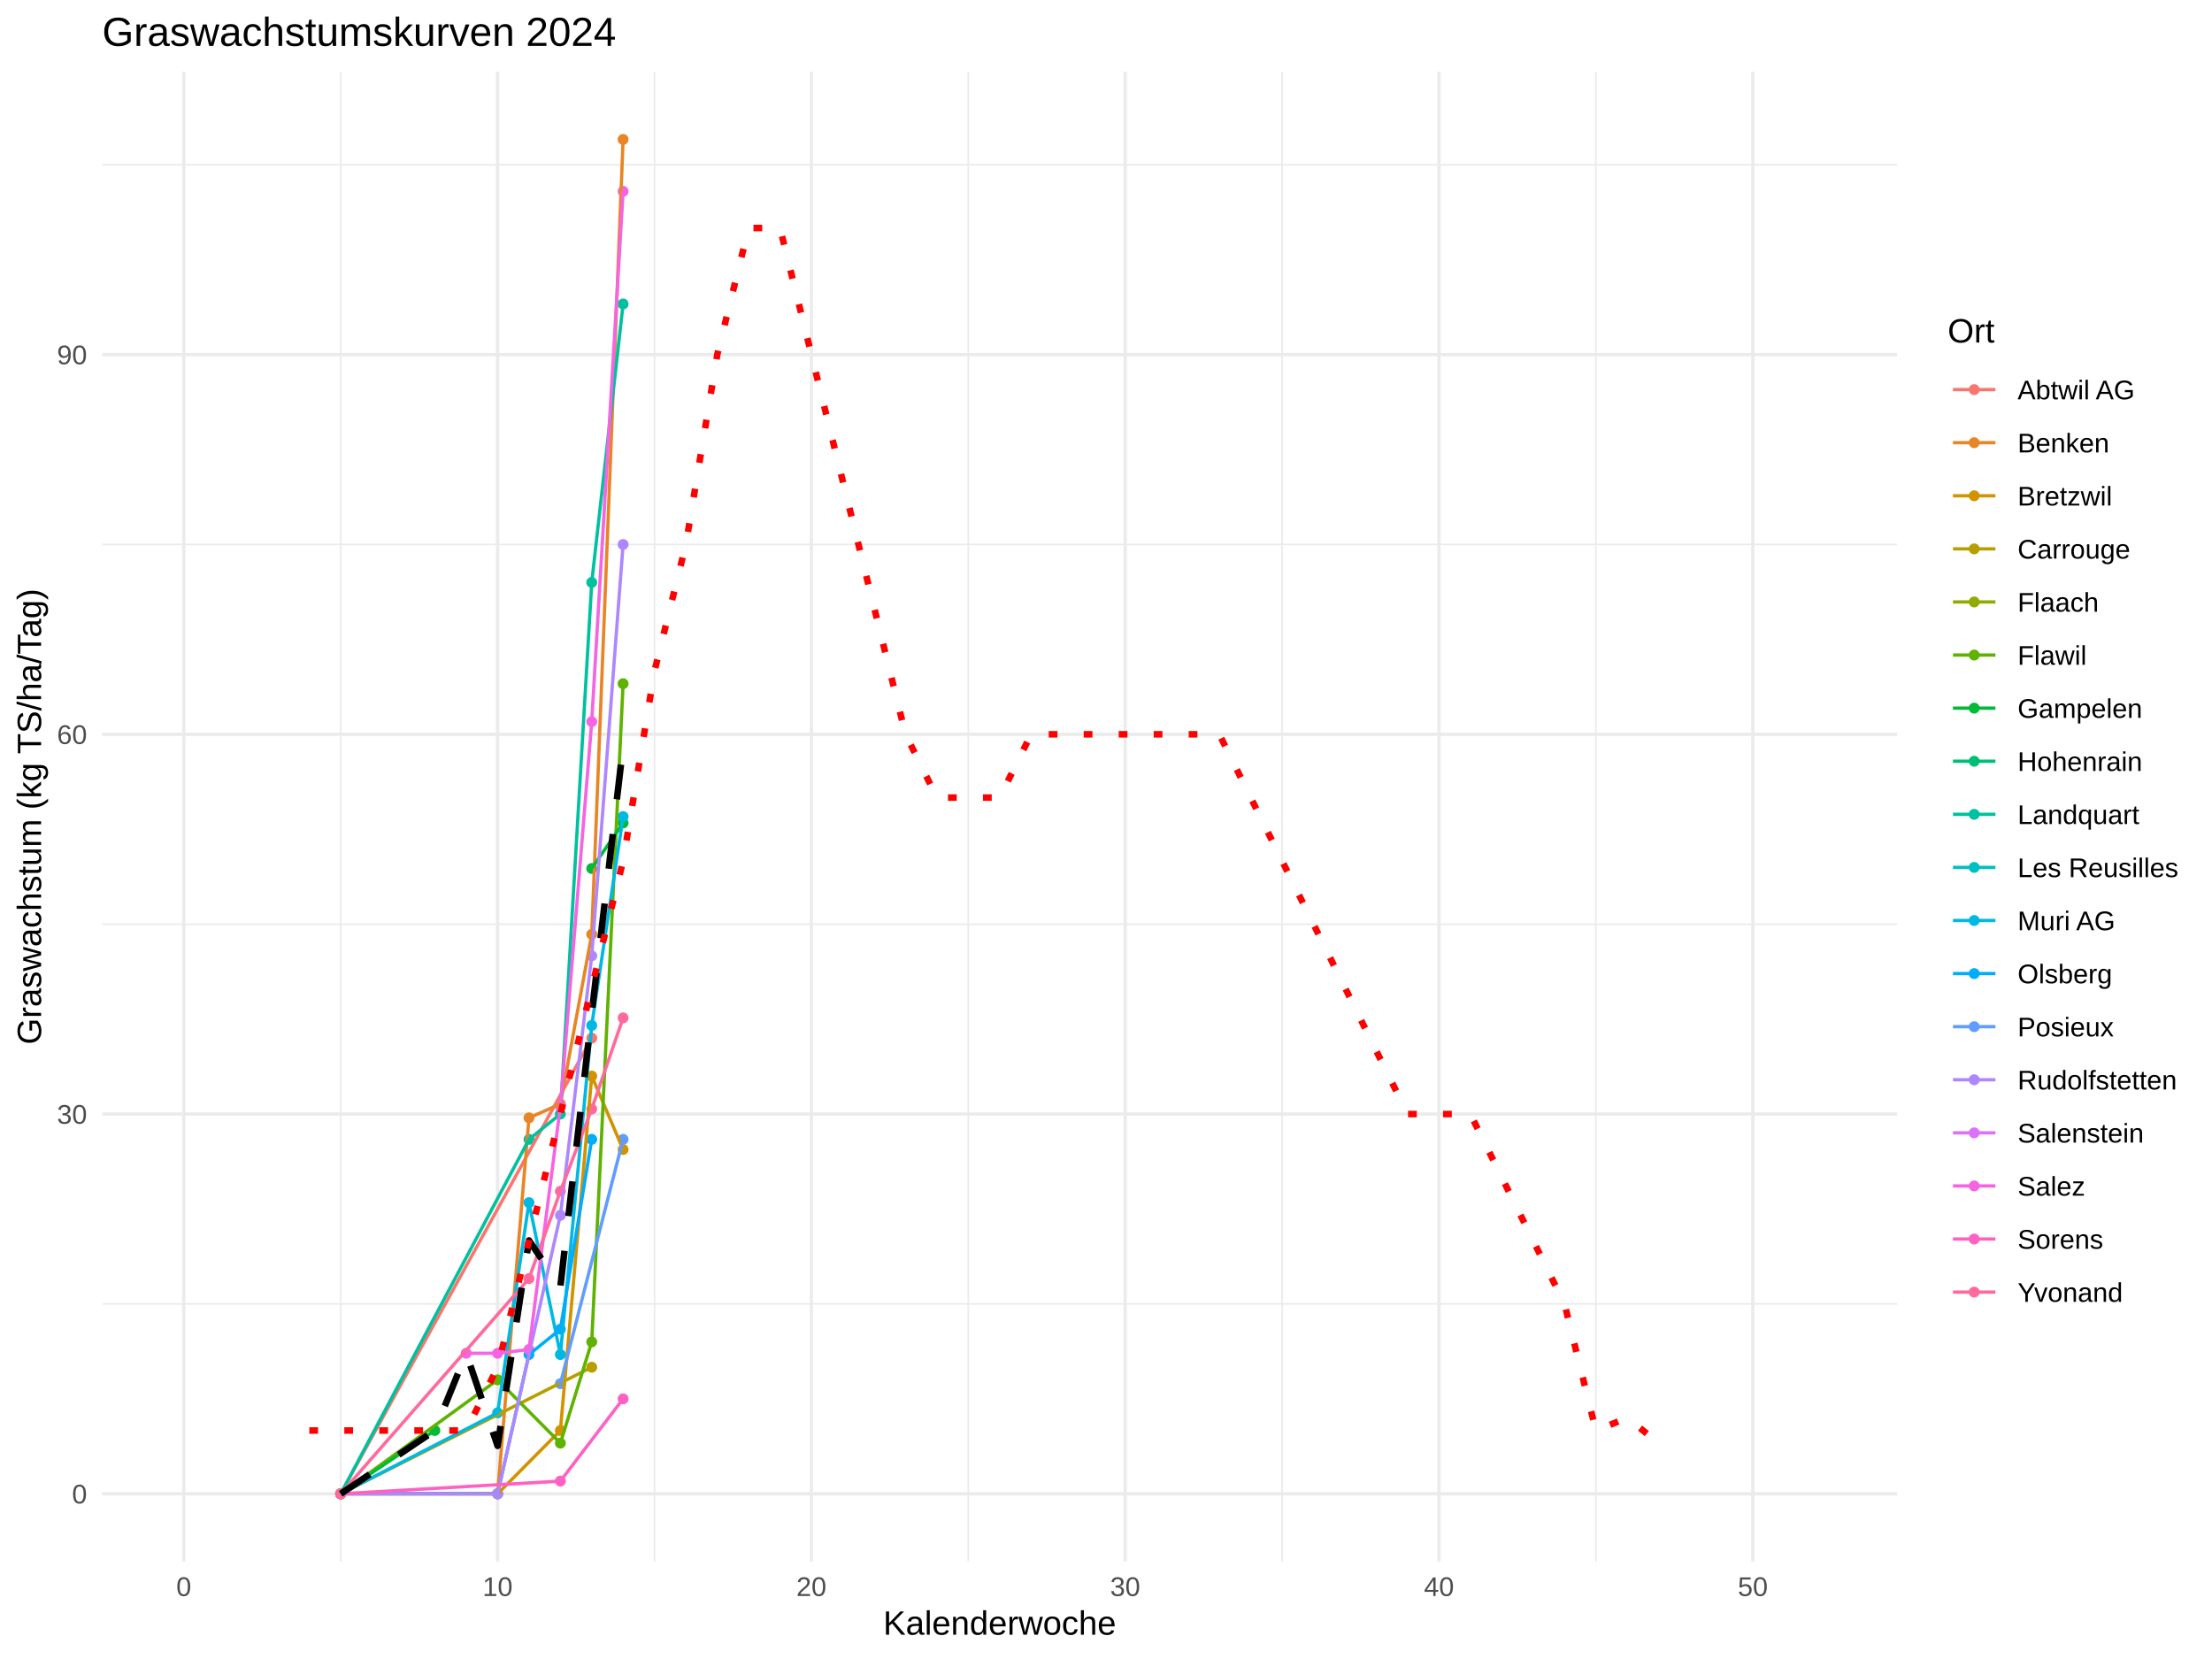
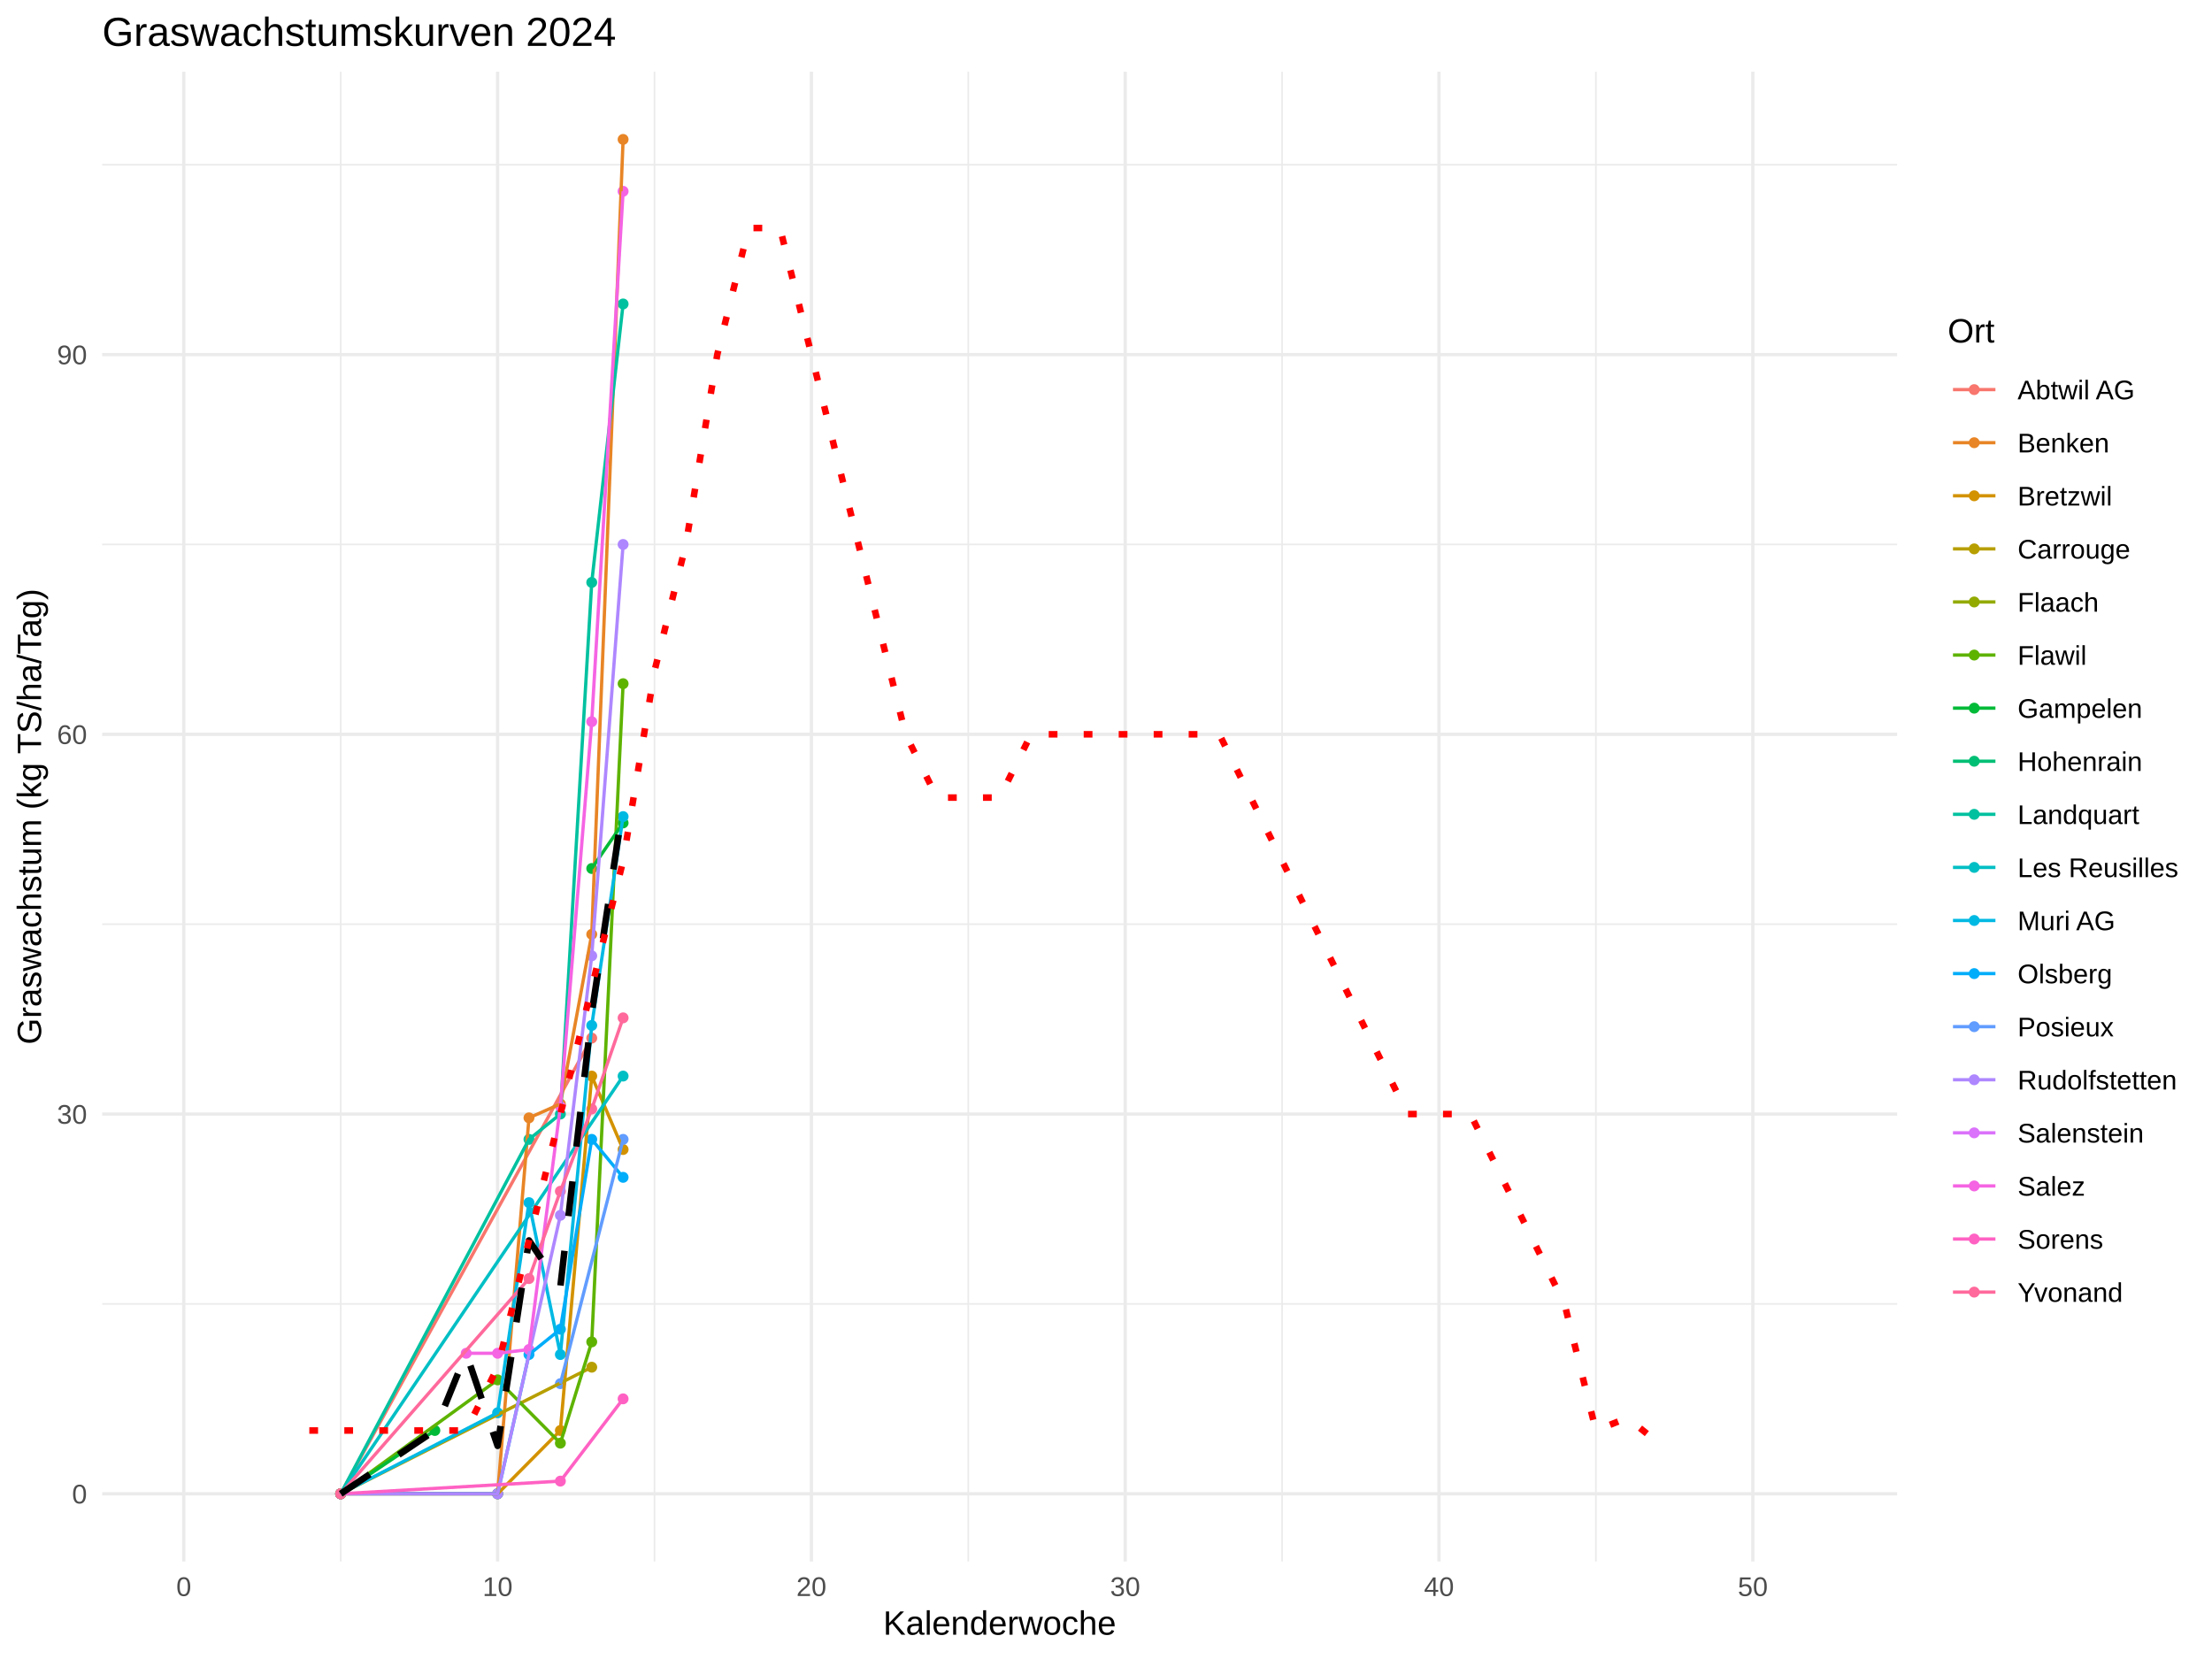
<svg xmlns="http://www.w3.org/2000/svg" class="svglite" width="720.00pt" height="540.00pt" viewBox="0 0 720.00 540.00">
  <defs>
    <style type="text/css">
    .svglite line, .svglite polyline, .svglite polygon, .svglite path, .svglite rect, .svglite circle {
      fill: none;
      stroke: #000000;
      stroke-linecap: round;
      stroke-linejoin: round;
      stroke-miterlimit: 10.00;
    }
    .svglite text {
      white-space: pre;
    }
  </style>
  </defs>
  <rect width="100%" height="100%" style="stroke: none; fill: none;" />
  <defs>
    <clipPath id="cpMC4wMHw3MjAuMDB8MC4wMHw1NDAuMDA=">
      <rect x="0.00" y="0.00" width="720.00" height="540.00" />
    </clipPath>
  </defs>
  <g clip-path="url(#cpMC4wMHw3MjAuMDB8MC4wMHw1NDAuMDA=)">
</g>
  <defs>
    <clipPath id="cpMzMuMjd8NjE3LjUyfDIzLjM0fDUwOC4yNw==">
      <rect x="33.27" y="23.34" width="584.25" height="484.93" />
    </clipPath>
  </defs>
  <g clip-path="url(#cpMzMuMjd8NjE3LjUyfDIzLjM0fDUwOC4yNw==)">
    <polyline points="33.27,424.42 617.52,424.42 " style="stroke-width: 0.53; stroke: #EBEBEB; stroke-linecap: butt;" />
    <polyline points="33.27,300.82 617.52,300.82 " style="stroke-width: 0.53; stroke: #EBEBEB; stroke-linecap: butt;" />
    <polyline points="33.27,177.22 617.52,177.22 " style="stroke-width: 0.53; stroke: #EBEBEB; stroke-linecap: butt;" />
    <polyline points="33.27,53.62 617.52,53.62 " style="stroke-width: 0.53; stroke: #EBEBEB; stroke-linecap: butt;" />
    <polyline points="110.90,508.27 110.90,23.34 " style="stroke-width: 0.53; stroke: #EBEBEB; stroke-linecap: butt;" />
    <polyline points="213.04,508.27 213.04,23.34 " style="stroke-width: 0.53; stroke: #EBEBEB; stroke-linecap: butt;" />
    <polyline points="315.18,508.27 315.18,23.34 " style="stroke-width: 0.53; stroke: #EBEBEB; stroke-linecap: butt;" />
    <polyline points="417.32,508.27 417.32,23.34 " style="stroke-width: 0.53; stroke: #EBEBEB; stroke-linecap: butt;" />
    <polyline points="519.46,508.27 519.46,23.34 " style="stroke-width: 0.53; stroke: #EBEBEB; stroke-linecap: butt;" />
    <polyline points="33.27,486.22 617.52,486.22 " style="stroke-width: 1.07; stroke: #EBEBEB; stroke-linecap: butt;" />
    <polyline points="33.27,362.62 617.52,362.62 " style="stroke-width: 1.07; stroke: #EBEBEB; stroke-linecap: butt;" />
    <polyline points="33.27,239.02 617.52,239.02 " style="stroke-width: 1.07; stroke: #EBEBEB; stroke-linecap: butt;" />
    <polyline points="33.27,115.42 617.52,115.42 " style="stroke-width: 1.07; stroke: #EBEBEB; stroke-linecap: butt;" />
    <polyline points="59.82,508.27 59.82,23.34 " style="stroke-width: 1.07; stroke: #EBEBEB; stroke-linecap: butt;" />
    <polyline points="161.97,508.27 161.97,23.34 " style="stroke-width: 1.07; stroke: #EBEBEB; stroke-linecap: butt;" />
    <polyline points="264.11,508.27 264.11,23.34 " style="stroke-width: 1.07; stroke: #EBEBEB; stroke-linecap: butt;" />
    <polyline points="366.25,508.27 366.25,23.34 " style="stroke-width: 1.07; stroke: #EBEBEB; stroke-linecap: butt;" />
    <polyline points="468.39,508.27 468.39,23.34 " style="stroke-width: 1.07; stroke: #EBEBEB; stroke-linecap: butt;" />
    <polyline points="570.54,508.27 570.54,23.34 " style="stroke-width: 1.07; stroke: #EBEBEB; stroke-linecap: butt;" />
    <circle cx="192.61" cy="337.90" r="1.42" style="stroke-width: 0.71; stroke: #F8766D; fill: #F8766D;" />
    <circle cx="110.90" cy="486.22" r="1.42" style="stroke-width: 0.71; stroke: #F8766D; fill: #F8766D;" />
-     <circle cx="192.61" cy="304.12" r="1.42" style="stroke-width: 0.71; stroke: #E88526; fill: #E88526;" />
    <circle cx="172.18" cy="363.86" r="1.42" style="stroke-width: 0.71; stroke: #E88526; fill: #E88526;" />
    <circle cx="182.40" cy="359.33" r="1.42" style="stroke-width: 0.71; stroke: #E88526; fill: #E88526;" />
+     <circle cx="192.61" cy="304.12" r="1.42" style="stroke-width: 0.71; stroke: #E88526; fill: #E88526;" />
    <circle cx="110.90" cy="486.22" r="1.42" style="stroke-width: 0.71; stroke: #E88526; fill: #E88526;" />
+     <circle cx="202.82" cy="45.38" r="1.42" style="stroke-width: 0.71; stroke: #E88526; fill: #E88526;" />
    <circle cx="161.97" cy="486.22" r="1.42" style="stroke-width: 0.71; stroke: #E88526; fill: #E88526;" />
-     <circle cx="202.82" cy="45.38" r="1.42" style="stroke-width: 0.71; stroke: #E88526; fill: #E88526;" />
    <circle cx="192.61" cy="350.26" r="1.42" style="stroke-width: 0.71; stroke: #D39200; fill: #D39200;" />
    <circle cx="110.90" cy="486.22" r="1.42" style="stroke-width: 0.71; stroke: #D39200; fill: #D39200;" />
    <circle cx="202.82" cy="374.16" r="1.42" style="stroke-width: 0.71; stroke: #D39200; fill: #D39200;" />
    <circle cx="161.97" cy="486.22" r="1.42" style="stroke-width: 0.71; stroke: #D39200; fill: #D39200;" />
    <circle cx="182.40" cy="465.62" r="1.42" style="stroke-width: 0.71; stroke: #D39200; fill: #D39200;" />
    <circle cx="110.90" cy="486.22" r="1.42" style="stroke-width: 0.71; stroke: #B79F00; fill: #B79F00;" />
    <circle cx="192.61" cy="445.02" r="1.42" style="stroke-width: 0.71; stroke: #B79F00; fill: #B79F00;" />
    <circle cx="110.90" cy="486.22" r="1.42" style="stroke-width: 0.71; stroke: #5EB300; fill: #5EB300;" />
    <circle cx="182.40" cy="469.74" r="1.42" style="stroke-width: 0.71; stroke: #5EB300; fill: #5EB300;" />
    <circle cx="192.61" cy="436.78" r="1.42" style="stroke-width: 0.71; stroke: #5EB300; fill: #5EB300;" />
    <circle cx="202.82" cy="222.54" r="1.42" style="stroke-width: 0.71; stroke: #5EB300; fill: #5EB300;" />
    <circle cx="161.97" cy="449.14" r="1.42" style="stroke-width: 0.71; stroke: #5EB300; fill: #5EB300;" />
    <circle cx="141.54" cy="465.62" r="1.42" style="stroke-width: 0.71; stroke: #00BA38; fill: #00BA38;" />
    <circle cx="110.90" cy="486.22" r="1.42" style="stroke-width: 0.71; stroke: #00BA38; fill: #00BA38;" />
    <circle cx="202.82" cy="267.86" r="1.42" style="stroke-width: 0.71; stroke: #00BA38; fill: #00BA38;" />
    <circle cx="192.61" cy="282.69" r="1.42" style="stroke-width: 0.71; stroke: #00BA38; fill: #00BA38;" />
    <circle cx="110.90" cy="486.22" r="1.42" style="stroke-width: 0.71; stroke: #00BF74; fill: #00BF74;" />
-     <circle cx="172.18" cy="370.86" r="1.42" style="stroke-width: 0.71; stroke: #00C19F; fill: #00C19F;" />
+     <circle cx="110.90" cy="486.22" r="1.42" style="stroke-width: 0.71; stroke: #00C19F; fill: #00C19F;" />
    <circle cx="182.40" cy="362.62" r="1.42" style="stroke-width: 0.71; stroke: #00C19F; fill: #00C19F;" />
-     <circle cx="110.90" cy="486.22" r="1.42" style="stroke-width: 0.71; stroke: #00C19F; fill: #00C19F;" />
    <circle cx="192.61" cy="189.58" r="1.42" style="stroke-width: 0.71; stroke: #00C19F; fill: #00C19F;" />
    <circle cx="202.82" cy="98.94" r="1.42" style="stroke-width: 0.71; stroke: #00C19F; fill: #00C19F;" />
+     <circle cx="172.18" cy="370.86" r="1.42" style="stroke-width: 0.71; stroke: #00C19F; fill: #00C19F;" />
    <circle cx="110.90" cy="486.22" r="1.42" style="stroke-width: 0.71; stroke: #00BFC4; fill: #00BFC4;" />
+     <circle cx="202.82" cy="350.26" r="1.42" style="stroke-width: 0.71; stroke: #00BFC4; fill: #00BFC4;" />
    <circle cx="202.82" cy="265.80" r="1.42" style="stroke-width: 0.71; stroke: #00B9E3; fill: #00B9E3;" />
    <circle cx="110.90" cy="486.22" r="1.42" style="stroke-width: 0.71; stroke: #00B9E3; fill: #00B9E3;" />
    <circle cx="182.40" cy="440.90" r="1.42" style="stroke-width: 0.71; stroke: #00B9E3; fill: #00B9E3;" />
    <circle cx="161.97" cy="459.86" r="1.42" style="stroke-width: 0.71; stroke: #00B9E3; fill: #00B9E3;" />
+     <circle cx="172.18" cy="391.46" r="1.42" style="stroke-width: 0.71; stroke: #00B9E3; fill: #00B9E3;" />
    <circle cx="192.61" cy="333.78" r="1.42" style="stroke-width: 0.71; stroke: #00B9E3; fill: #00B9E3;" />
-     <circle cx="172.18" cy="391.46" r="1.42" style="stroke-width: 0.71; stroke: #00B9E3; fill: #00B9E3;" />
    <circle cx="110.90" cy="486.22" r="1.42" style="stroke-width: 0.71; stroke: #00ADFA; fill: #00ADFA;" />
+     <circle cx="202.82" cy="383.22" r="1.42" style="stroke-width: 0.71; stroke: #00ADFA; fill: #00ADFA;" />
    <circle cx="172.18" cy="440.90" r="1.42" style="stroke-width: 0.71; stroke: #00ADFA; fill: #00ADFA;" />
    <circle cx="192.61" cy="370.86" r="1.42" style="stroke-width: 0.71; stroke: #00ADFA; fill: #00ADFA;" />
+     <circle cx="161.97" cy="486.22" r="1.42" style="stroke-width: 0.71; stroke: #00ADFA; fill: #00ADFA;" />
    <circle cx="182.40" cy="432.66" r="1.42" style="stroke-width: 0.71; stroke: #00ADFA; fill: #00ADFA;" />
-     <circle cx="161.97" cy="486.22" r="1.42" style="stroke-width: 0.71; stroke: #00ADFA; fill: #00ADFA;" />
    <circle cx="182.40" cy="450.38" r="1.42" style="stroke-width: 0.71; stroke: #619CFF; fill: #619CFF;" />
    <circle cx="202.82" cy="370.86" r="1.42" style="stroke-width: 0.71; stroke: #619CFF; fill: #619CFF;" />
+     <circle cx="161.97" cy="486.22" r="1.42" style="stroke-width: 0.71; stroke: #AE87FF; fill: #AE87FF;" />
    <circle cx="182.40" cy="395.58" r="1.42" style="stroke-width: 0.71; stroke: #AE87FF; fill: #AE87FF;" />
-     <circle cx="161.97" cy="486.22" r="1.42" style="stroke-width: 0.71; stroke: #AE87FF; fill: #AE87FF;" />
+     <circle cx="192.61" cy="311.12" r="1.42" style="stroke-width: 0.71; stroke: #AE87FF; fill: #AE87FF;" />
    <circle cx="202.82" cy="177.22" r="1.42" style="stroke-width: 0.71; stroke: #AE87FF; fill: #AE87FF;" />
-     <circle cx="192.61" cy="311.12" r="1.42" style="stroke-width: 0.71; stroke: #AE87FF; fill: #AE87FF;" />
    <circle cx="110.90" cy="486.22" r="1.42" style="stroke-width: 0.71; stroke: #AE87FF; fill: #AE87FF;" />
    <circle cx="110.90" cy="486.22" r="1.42" style="stroke-width: 0.71; stroke: #DB72FB; fill: #DB72FB;" />
    <circle cx="161.97" cy="440.49" r="1.42" style="stroke-width: 0.71; stroke: #F564E3; fill: #F564E3;" />
+     <circle cx="192.61" cy="234.90" r="1.42" style="stroke-width: 0.71; stroke: #F564E3; fill: #F564E3;" />
    <circle cx="182.40" cy="360.15" r="1.42" style="stroke-width: 0.71; stroke: #F564E3; fill: #F564E3;" />
-     <circle cx="192.61" cy="234.90" r="1.42" style="stroke-width: 0.71; stroke: #F564E3; fill: #F564E3;" />
    <circle cx="172.18" cy="439.26" r="1.42" style="stroke-width: 0.71; stroke: #F564E3; fill: #F564E3;" />
    <circle cx="151.75" cy="440.49" r="1.42" style="stroke-width: 0.71; stroke: #F564E3; fill: #F564E3;" />
    <circle cx="202.82" cy="62.27" r="1.42" style="stroke-width: 0.71; stroke: #F564E3; fill: #F564E3;" />
    <circle cx="202.82" cy="455.32" r="1.42" style="stroke-width: 0.71; stroke: #FF61C3; fill: #FF61C3;" />
    <circle cx="110.90" cy="486.22" r="1.42" style="stroke-width: 0.71; stroke: #FF61C3; fill: #FF61C3;" />
    <circle cx="110.90" cy="486.22" r="1.42" style="stroke-width: 0.71; stroke: #FF61C3; fill: #FF61C3;" />
    <circle cx="182.40" cy="482.10" r="1.42" style="stroke-width: 0.71; stroke: #FF61C3; fill: #FF61C3;" />
    <circle cx="110.90" cy="486.22" r="1.42" style="stroke-width: 0.71; stroke: #93AA00; fill: #93AA00;" />
    <circle cx="110.90" cy="486.22" r="1.42" style="stroke-width: 0.71; stroke: #FF699C; fill: #FF699C;" />
    <circle cx="182.40" cy="387.75" r="1.42" style="stroke-width: 0.71; stroke: #FF699C; fill: #FF699C;" />
    <circle cx="192.61" cy="360.97" r="1.42" style="stroke-width: 0.71; stroke: #FF699C; fill: #FF699C;" />
    <circle cx="172.18" cy="416.18" r="1.42" style="stroke-width: 0.71; stroke: #FF699C; fill: #FF699C;" />
    <circle cx="202.82" cy="331.31" r="1.42" style="stroke-width: 0.71; stroke: #FF699C; fill: #FF699C;" />
    <polyline points="110.90,486.22 192.61,337.90 " style="stroke-width: 1.07; stroke: #F8766D; stroke-linecap: butt;" />
    <polyline points="110.90,486.22 161.97,486.22 172.18,363.86 182.40,359.33 192.61,304.12 202.82,45.38 " style="stroke-width: 1.07; stroke: #E88526; stroke-linecap: butt;" />
    <polyline points="110.90,486.22 161.97,486.22 182.40,465.62 192.61,350.26 202.82,374.16 " style="stroke-width: 1.07; stroke: #D39200; stroke-linecap: butt;" />
    <polyline points="110.90,486.22 192.61,445.02 " style="stroke-width: 1.07; stroke: #B79F00; stroke-linecap: butt;" />
    <polyline points="110.90,486.22 161.97,449.14 182.40,469.74 192.61,436.78 202.82,222.54 " style="stroke-width: 1.07; stroke: #5EB300; stroke-linecap: butt;" />
    <polyline points="110.90,486.22 141.54,465.62 " style="stroke-width: 1.07; stroke: #00BA38; stroke-linecap: butt;" />
    <polyline points="192.61,282.69 202.82,267.86 " style="stroke-width: 1.07; stroke: #00BA38; stroke-linecap: butt;" />
    <polyline points="110.90,486.22 172.18,370.86 182.40,362.62 192.61,189.58 202.82,98.94 " style="stroke-width: 1.07; stroke: #00C19F; stroke-linecap: butt;" />
+     <polyline points="110.90,486.22 202.82,350.26 " style="stroke-width: 1.07; stroke: #00BFC4; stroke-linecap: butt;" />
    <polyline points="110.90,486.22 161.97,459.86 172.18,391.46 182.40,440.90 192.61,333.78 202.82,265.80 " style="stroke-width: 1.07; stroke: #00B9E3; stroke-linecap: butt;" />
-     <polyline points="110.90,486.22 161.97,486.22 172.18,440.90 182.40,432.66 192.61,370.86 " style="stroke-width: 1.07; stroke: #00ADFA; stroke-linecap: butt;" />
+     <polyline points="110.90,486.22 161.97,486.22 172.18,440.90 182.40,432.66 192.61,370.86 202.82,383.22 " style="stroke-width: 1.07; stroke: #00ADFA; stroke-linecap: butt;" />
    <polyline points="182.40,450.38 202.82,370.86 " style="stroke-width: 1.07; stroke: #619CFF; stroke-linecap: butt;" />
    <polyline points="110.90,486.22 161.97,486.22 182.40,395.58 192.61,311.12 202.82,177.22 " style="stroke-width: 1.07; stroke: #AE87FF; stroke-linecap: butt;" />
    <polyline points="151.75,440.49 161.97,440.49 172.18,439.26 182.40,360.15 192.61,234.90 202.82,62.27 " style="stroke-width: 1.07; stroke: #F564E3; stroke-linecap: butt;" />
    <polyline points="110.90,486.22 110.90,486.22 182.40,482.10 202.82,455.32 " style="stroke-width: 1.07; stroke: #FF61C3; stroke-linecap: butt;" />
    <polyline points="110.90,486.22 172.18,416.18 182.40,387.75 192.61,360.97 202.82,331.31 " style="stroke-width: 1.07; stroke: #FF699C; stroke-linecap: butt;" />
-     <polyline points="110.90,486.22 141.54,465.62 151.75,440.49 161.97,470.63 172.18,403.75 182.40,418.80 192.61,329.83 202.82,242.88 " style="stroke-width: 2.13; stroke-dasharray: 11.38,11.38; stroke-linecap: butt;" />
+     <polyline points="110.90,486.22 141.54,465.62 151.75,440.49 161.97,470.63 172.18,403.75 182.40,418.80 192.61,329.83 202.82,261.93 " style="stroke-width: 2.13; stroke-dasharray: 11.38,11.38; stroke-linecap: butt;" />
    <polyline points="100.68,465.62 110.90,465.62 121.11,465.62 131.32,465.62 141.54,465.62 151.75,465.62 161.97,445.02 172.18,403.82 182.40,362.62 192.61,321.42 202.82,280.22 213.04,218.42 223.25,177.22 233.47,115.42 243.68,74.22 253.89,74.22 264.11,115.42 274.32,156.62 284.54,197.82 294.75,239.02 304.97,259.62 315.18,259.62 325.39,259.62 335.61,239.02 345.82,239.02 356.04,239.02 366.25,239.02 376.47,239.02 386.68,239.02 396.89,239.02 407.11,259.62 417.32,280.22 427.54,300.82 437.75,321.42 447.96,342.02 458.18,362.62 468.39,362.62 478.61,362.62 488.82,383.22 499.04,403.82 509.25,424.42 519.46,465.62 529.68,461.50 539.89,469.74 " style="stroke-width: 2.13; stroke: #FF0000; stroke-dasharray: 2.85,8.54; stroke-linecap: butt;" />
  </g>
  <g clip-path="url(#cpMC4wMHw3MjAuMDB8MC4wMHw1NDAuMDA=)">
    <text x="28.34" y="489.38" text-anchor="end" style="font-size: 8.80px;fill: #4D4D4D; font-family: &quot;Arial&quot;;" textLength="4.90px" lengthAdjust="spacingAndGlyphs">0</text>
    <text x="28.34" y="365.78" text-anchor="end" style="font-size: 8.80px;fill: #4D4D4D; font-family: &quot;Arial&quot;;" textLength="9.79px" lengthAdjust="spacingAndGlyphs">30</text>
    <text x="28.34" y="242.17" text-anchor="end" style="font-size: 8.80px;fill: #4D4D4D; font-family: &quot;Arial&quot;;" textLength="9.79px" lengthAdjust="spacingAndGlyphs">60</text>
    <text x="28.34" y="118.57" text-anchor="end" style="font-size: 8.80px;fill: #4D4D4D; font-family: &quot;Arial&quot;;" textLength="9.79px" lengthAdjust="spacingAndGlyphs">90</text>
    <text x="59.82" y="519.50" text-anchor="middle" style="font-size: 8.80px;fill: #4D4D4D; font-family: &quot;Arial&quot;;" textLength="4.90px" lengthAdjust="spacingAndGlyphs">0</text>
    <text x="161.97" y="519.50" text-anchor="middle" style="font-size: 8.80px;fill: #4D4D4D; font-family: &quot;Arial&quot;;" textLength="9.79px" lengthAdjust="spacingAndGlyphs">10</text>
    <text x="264.11" y="519.50" text-anchor="middle" style="font-size: 8.80px;fill: #4D4D4D; font-family: &quot;Arial&quot;;" textLength="9.79px" lengthAdjust="spacingAndGlyphs">20</text>
    <text x="366.25" y="519.50" text-anchor="middle" style="font-size: 8.80px;fill: #4D4D4D; font-family: &quot;Arial&quot;;" textLength="9.79px" lengthAdjust="spacingAndGlyphs">30</text>
    <text x="468.39" y="519.50" text-anchor="middle" style="font-size: 8.80px;fill: #4D4D4D; font-family: &quot;Arial&quot;;" textLength="9.79px" lengthAdjust="spacingAndGlyphs">40</text>
    <text x="570.54" y="519.50" text-anchor="middle" style="font-size: 8.80px;fill: #4D4D4D; font-family: &quot;Arial&quot;;" textLength="9.79px" lengthAdjust="spacingAndGlyphs">50</text>
    <text x="325.39" y="532.09" text-anchor="middle" style="font-size: 11.00px; font-family: &quot;Arial&quot;;" textLength="75.84px" lengthAdjust="spacingAndGlyphs">Kalenderwoche</text>
    <text transform="translate(13.37,265.80) rotate(-90)" text-anchor="middle" style="font-size: 11.00px; font-family: &quot;Arial&quot;;" textLength="149.77px" lengthAdjust="spacingAndGlyphs">Graswachstum (kg TS/ha/Tag)</text>
    <text x="633.96" y="111.49" style="font-size: 11.00px; font-family: &quot;Arial&quot;;" textLength="15.27px" lengthAdjust="spacingAndGlyphs">Ort</text>
    <circle cx="642.60" cy="126.82" r="1.42" style="stroke-width: 0.71; stroke: #F8766D; fill: #F8766D;" />
    <line x1="635.69" y1="126.82" x2="649.51" y2="126.82" style="stroke-width: 1.07; stroke: #F8766D; stroke-linecap: butt;" />
    <circle cx="642.60" cy="144.10" r="1.42" style="stroke-width: 0.71; stroke: #E88526; fill: #E88526;" />
    <line x1="635.69" y1="144.10" x2="649.51" y2="144.10" style="stroke-width: 1.07; stroke: #E88526; stroke-linecap: butt;" />
    <circle cx="642.60" cy="161.38" r="1.42" style="stroke-width: 0.71; stroke: #D39200; fill: #D39200;" />
    <line x1="635.69" y1="161.38" x2="649.51" y2="161.38" style="stroke-width: 1.07; stroke: #D39200; stroke-linecap: butt;" />
    <circle cx="642.60" cy="178.66" r="1.42" style="stroke-width: 0.71; stroke: #B79F00; fill: #B79F00;" />
    <line x1="635.69" y1="178.66" x2="649.51" y2="178.66" style="stroke-width: 1.07; stroke: #B79F00; stroke-linecap: butt;" />
    <circle cx="642.60" cy="195.94" r="1.42" style="stroke-width: 0.71; stroke: #93AA00; fill: #93AA00;" />
    <line x1="635.69" y1="195.94" x2="649.51" y2="195.94" style="stroke-width: 1.07; stroke: #93AA00; stroke-linecap: butt;" />
    <circle cx="642.60" cy="213.22" r="1.42" style="stroke-width: 0.71; stroke: #5EB300; fill: #5EB300;" />
    <line x1="635.69" y1="213.22" x2="649.51" y2="213.22" style="stroke-width: 1.07; stroke: #5EB300; stroke-linecap: butt;" />
    <circle cx="642.60" cy="230.50" r="1.42" style="stroke-width: 0.71; stroke: #00BA38; fill: #00BA38;" />
    <line x1="635.69" y1="230.50" x2="649.51" y2="230.50" style="stroke-width: 1.07; stroke: #00BA38; stroke-linecap: butt;" />
    <circle cx="642.60" cy="247.78" r="1.42" style="stroke-width: 0.71; stroke: #00BF74; fill: #00BF74;" />
    <line x1="635.69" y1="247.78" x2="649.51" y2="247.78" style="stroke-width: 1.07; stroke: #00BF74; stroke-linecap: butt;" />
    <circle cx="642.60" cy="265.06" r="1.42" style="stroke-width: 0.71; stroke: #00C19F; fill: #00C19F;" />
    <line x1="635.69" y1="265.06" x2="649.51" y2="265.06" style="stroke-width: 1.07; stroke: #00C19F; stroke-linecap: butt;" />
    <circle cx="642.60" cy="282.34" r="1.42" style="stroke-width: 0.71; stroke: #00BFC4; fill: #00BFC4;" />
    <line x1="635.69" y1="282.34" x2="649.51" y2="282.34" style="stroke-width: 1.07; stroke: #00BFC4; stroke-linecap: butt;" />
    <circle cx="642.60" cy="299.62" r="1.42" style="stroke-width: 0.71; stroke: #00B9E3; fill: #00B9E3;" />
    <line x1="635.69" y1="299.62" x2="649.51" y2="299.62" style="stroke-width: 1.07; stroke: #00B9E3; stroke-linecap: butt;" />
    <circle cx="642.60" cy="316.90" r="1.42" style="stroke-width: 0.71; stroke: #00ADFA; fill: #00ADFA;" />
    <line x1="635.69" y1="316.90" x2="649.51" y2="316.90" style="stroke-width: 1.07; stroke: #00ADFA; stroke-linecap: butt;" />
    <circle cx="642.60" cy="334.18" r="1.42" style="stroke-width: 0.71; stroke: #619CFF; fill: #619CFF;" />
    <line x1="635.69" y1="334.18" x2="649.51" y2="334.18" style="stroke-width: 1.07; stroke: #619CFF; stroke-linecap: butt;" />
    <circle cx="642.60" cy="351.46" r="1.42" style="stroke-width: 0.71; stroke: #AE87FF; fill: #AE87FF;" />
    <line x1="635.69" y1="351.46" x2="649.51" y2="351.46" style="stroke-width: 1.07; stroke: #AE87FF; stroke-linecap: butt;" />
    <circle cx="642.60" cy="368.74" r="1.42" style="stroke-width: 0.71; stroke: #DB72FB; fill: #DB72FB;" />
    <line x1="635.69" y1="368.74" x2="649.51" y2="368.74" style="stroke-width: 1.07; stroke: #DB72FB; stroke-linecap: butt;" />
    <circle cx="642.60" cy="386.02" r="1.42" style="stroke-width: 0.71; stroke: #F564E3; fill: #F564E3;" />
    <line x1="635.69" y1="386.02" x2="649.51" y2="386.02" style="stroke-width: 1.07; stroke: #F564E3; stroke-linecap: butt;" />
    <circle cx="642.60" cy="403.30" r="1.42" style="stroke-width: 0.71; stroke: #FF61C3; fill: #FF61C3;" />
    <line x1="635.69" y1="403.30" x2="649.51" y2="403.30" style="stroke-width: 1.07; stroke: #FF61C3; stroke-linecap: butt;" />
    <circle cx="642.60" cy="420.58" r="1.42" style="stroke-width: 0.71; stroke: #FF699C; fill: #FF699C;" />
    <line x1="635.69" y1="420.58" x2="649.51" y2="420.58" style="stroke-width: 1.07; stroke: #FF699C; stroke-linecap: butt;" />
    <text x="656.72" y="129.98" style="font-size: 8.80px; font-family: &quot;Arial&quot;;" textLength="38.61px" lengthAdjust="spacingAndGlyphs">Abtwil AG</text>
    <text x="656.72" y="147.26" style="font-size: 8.80px; font-family: &quot;Arial&quot;;" textLength="29.85px" lengthAdjust="spacingAndGlyphs">Benken</text>
    <text x="656.72" y="164.54" style="font-size: 8.80px; font-family: &quot;Arial&quot;;" textLength="30.79px" lengthAdjust="spacingAndGlyphs">Bretzwil</text>
    <text x="656.72" y="181.82" style="font-size: 8.80px; font-family: &quot;Arial&quot;;" textLength="36.69px" lengthAdjust="spacingAndGlyphs">Carrouge</text>
    <text x="656.72" y="199.10" style="font-size: 8.80px; font-family: &quot;Arial&quot;;" textLength="26.41px" lengthAdjust="spacingAndGlyphs">Flaach</text>
    <text x="656.72" y="216.38" style="font-size: 8.80px; font-family: &quot;Arial&quot;;" textLength="22.47px" lengthAdjust="spacingAndGlyphs">Flawil</text>
    <text x="656.72" y="233.66" style="font-size: 8.80px; font-family: &quot;Arial&quot;;" textLength="40.60px" lengthAdjust="spacingAndGlyphs">Gampelen</text>
    <text x="656.72" y="250.94" style="font-size: 8.80px; font-family: &quot;Arial&quot;;" textLength="40.61px" lengthAdjust="spacingAndGlyphs">Hohenrain</text>
    <text x="656.72" y="268.22" style="font-size: 8.80px; font-family: &quot;Arial&quot;;" textLength="39.64px" lengthAdjust="spacingAndGlyphs">Landquart</text>
    <text x="656.72" y="285.50" style="font-size: 8.80px; font-family: &quot;Arial&quot;;" textLength="52.32px" lengthAdjust="spacingAndGlyphs">Les Reusilles</text>
    <text x="656.72" y="302.78" style="font-size: 8.80px; font-family: &quot;Arial&quot;;" textLength="32.26px" lengthAdjust="spacingAndGlyphs">Muri AG</text>
    <text x="656.72" y="320.06" style="font-size: 8.80px; font-family: &quot;Arial&quot;;" textLength="30.81px" lengthAdjust="spacingAndGlyphs">Olsberg</text>
    <text x="656.72" y="337.34" style="font-size: 8.80px; font-family: &quot;Arial&quot;;" textLength="31.31px" lengthAdjust="spacingAndGlyphs">Posieux</text>
    <text x="656.72" y="354.62" style="font-size: 8.80px; font-family: &quot;Arial&quot;;" textLength="51.84px" lengthAdjust="spacingAndGlyphs">Rudolfstetten</text>
    <text x="656.72" y="371.90" style="font-size: 8.80px; font-family: &quot;Arial&quot;;" textLength="41.09px" lengthAdjust="spacingAndGlyphs">Salenstein</text>
    <text x="656.72" y="389.18" style="font-size: 8.80px; font-family: &quot;Arial&quot;;" textLength="22.01px" lengthAdjust="spacingAndGlyphs">Salez</text>
    <text x="656.72" y="406.46" style="font-size: 8.80px; font-family: &quot;Arial&quot;;" textLength="27.89px" lengthAdjust="spacingAndGlyphs">Sorens</text>
    <text x="656.72" y="423.74" style="font-size: 8.80px; font-family: &quot;Arial&quot;;" textLength="34.75px" lengthAdjust="spacingAndGlyphs">Yvonand</text>
    <text x="33.27" y="14.94" style="font-size: 13.20px; font-family: &quot;Arial&quot;;" textLength="167.16px" lengthAdjust="spacingAndGlyphs">Graswachstumskurven 2024</text>
  </g>
</svg>
